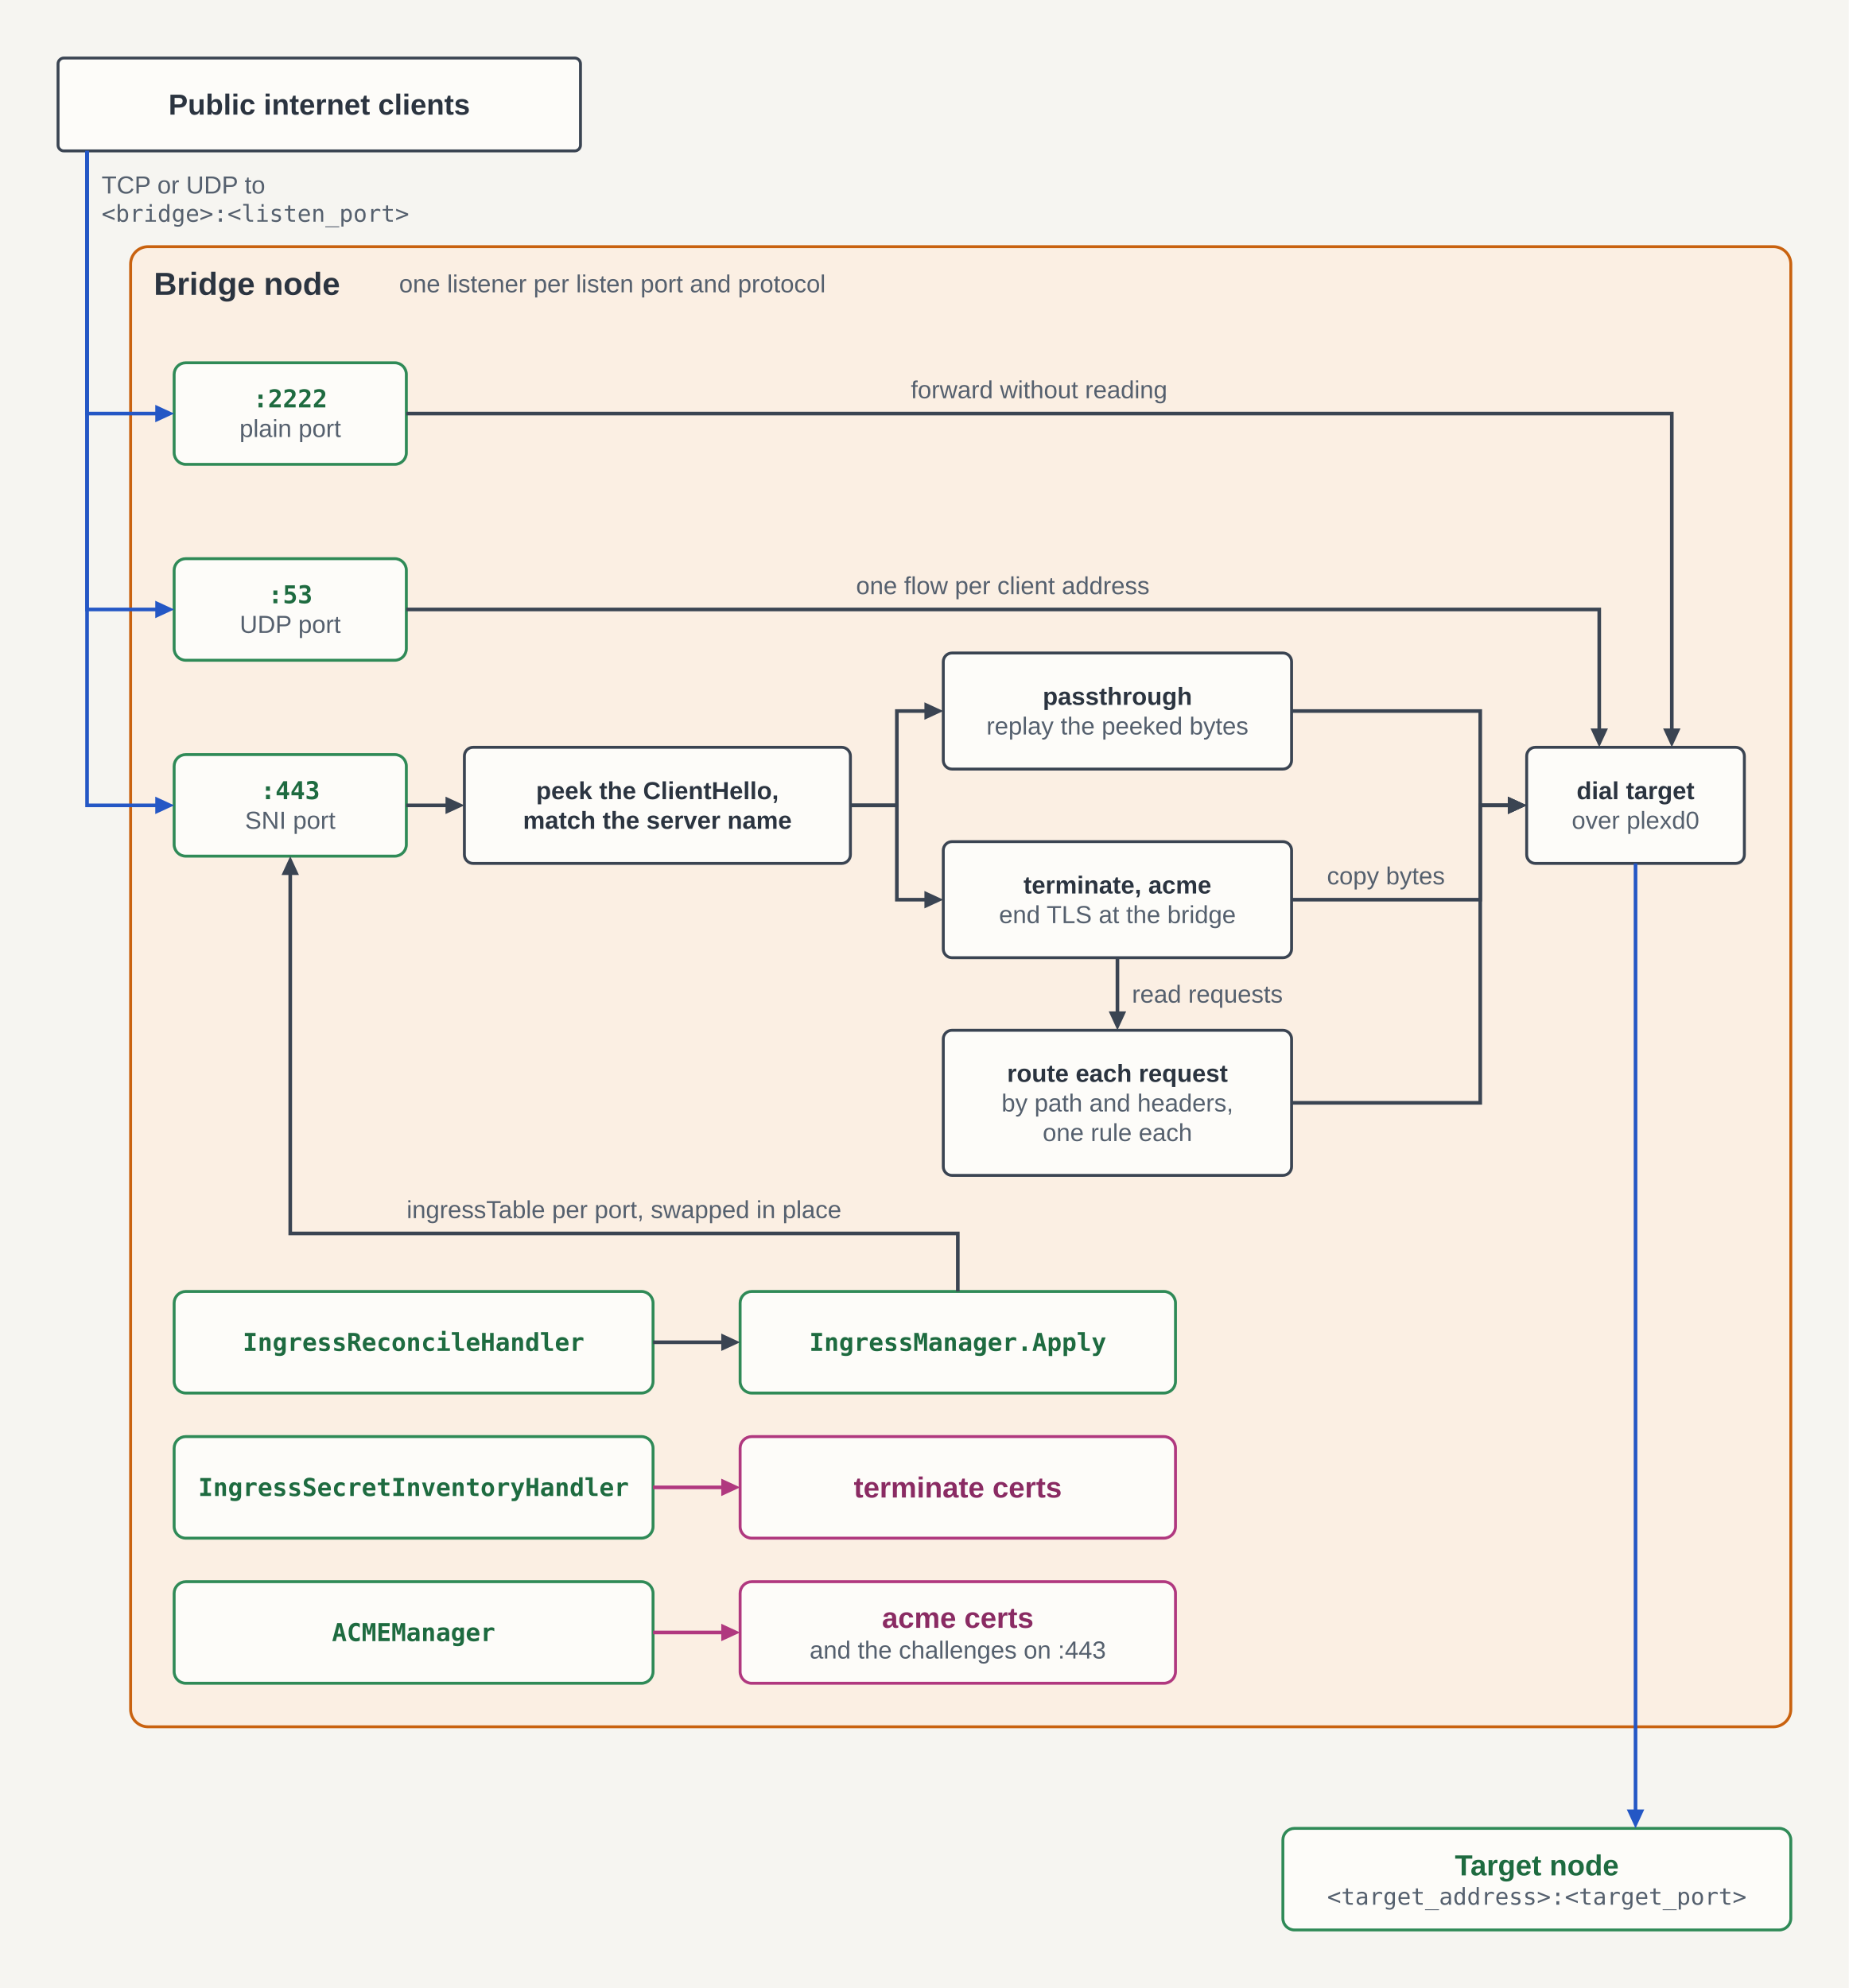
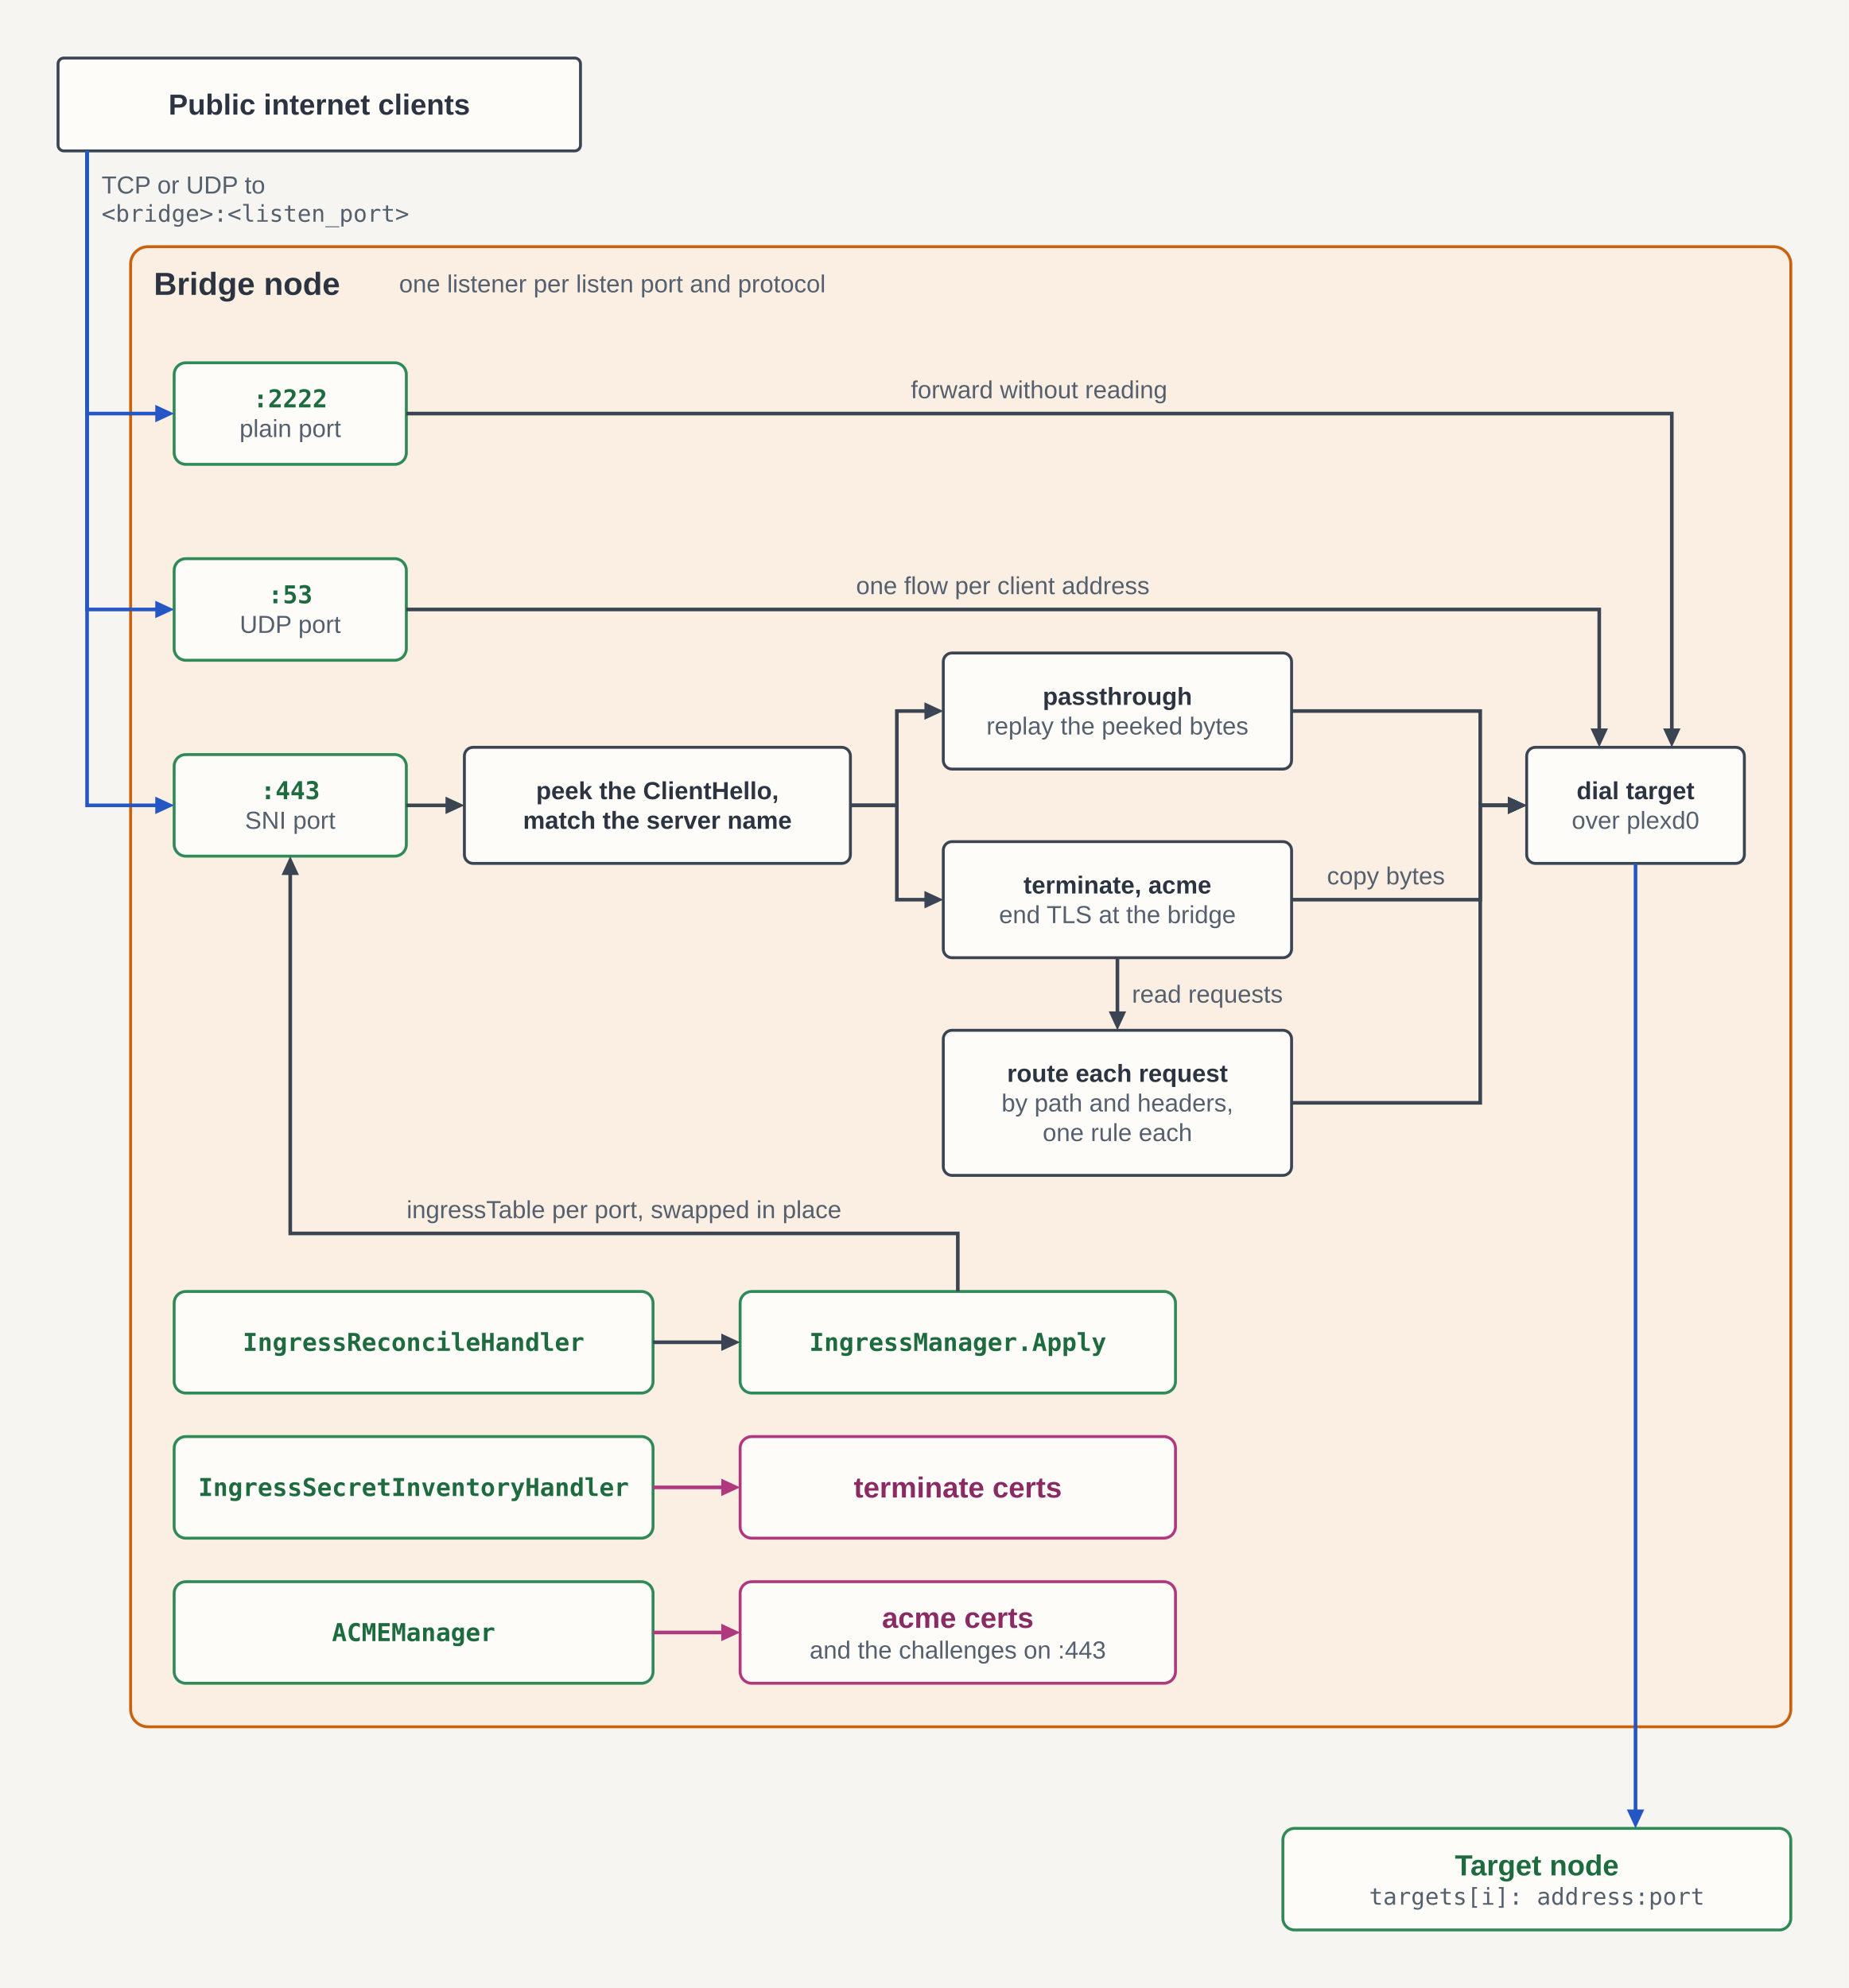
<svg xmlns="http://www.w3.org/2000/svg" width="1274" height="1370" viewBox="0 0 1274 1370" font-family="'IBM Plex Sans', Arial, Helvetica, sans-serif" role="img" aria-label="How a bridge routes a public connection to a target node">
  <rect width="1274" height="1370" fill="#F6F5F1" />
  <rect x="40" y="40" width="360" height="64" rx="4" fill="#FDFCF9" stroke="#3A4452" stroke-width="2" />
  <text x="220" y="79" font-size="20" font-weight="700" fill="#2B3440" text-anchor="middle">Public internet clients</text>
  <rect x="90" y="170" width="1144" height="1020" rx="12" fill="#FBEFE3" stroke="#C9620F" stroke-width="2" />
  <text x="106" y="203.2" font-size="22" font-weight="700" fill="#2B3440">Bridge node</text>
  <text x="275" y="201.45" font-size="17" fill="#55606E">one listener per listen port and protocol</text>
  <rect x="120" y="250" width="160" height="70" rx="8" fill="#FDFCF9" stroke="#2F8A57" stroke-width="2" />
  <text x="200" y="280.75" font-size="17" font-weight="700" font-family="'IBM Plex Mono', Menlo, Consolas, 'DejaVu Sans Mono', monospace" fill="#1E6B40" text-anchor="middle">:2222</text>
  <text x="200" y="301.15" font-size="17" fill="#55606E" text-anchor="middle">plain port</text>
  <rect x="120" y="385" width="160" height="70" rx="8" fill="#FDFCF9" stroke="#2F8A57" stroke-width="2" />
  <text x="200" y="415.75" font-size="17" font-weight="700" font-family="'IBM Plex Mono', Menlo, Consolas, 'DejaVu Sans Mono', monospace" fill="#1E6B40" text-anchor="middle">:53</text>
  <text x="200" y="436.15" font-size="17" fill="#55606E" text-anchor="middle">UDP port</text>
  <rect x="120" y="520" width="160" height="70" rx="8" fill="#FDFCF9" stroke="#2F8A57" stroke-width="2" />
  <text x="200" y="550.75" font-size="17" font-weight="700" font-family="'IBM Plex Mono', Menlo, Consolas, 'DejaVu Sans Mono', monospace" fill="#1E6B40" text-anchor="middle">:443</text>
  <text x="200" y="571.15" font-size="17" fill="#55606E" text-anchor="middle">SNI port</text>
  <polyline points="60,104 60,285 111,285" fill="none" stroke="#2457C5" stroke-width="2.5" />
  <polygon points="120,285 107,291 107,279" fill="#2457C5" />
  <polyline points="60,104 60,420 111,420" fill="none" stroke="#2457C5" stroke-width="2.5" />
  <polygon points="120,420 107,426 107,414" fill="#2457C5" />
  <polyline points="60,104 60,555 111,555" fill="none" stroke="#2457C5" stroke-width="2.5" />
  <polygon points="120,555 107,561 107,549" fill="#2457C5" />
  <text x="70" y="133.35" font-size="17" fill="#55606E">TCP or UDP to</text>
  <text x="70" y="152.8" font-size="16" font-family="'IBM Plex Mono', Menlo, Consolas, 'DejaVu Sans Mono', monospace" fill="#55606E">&lt;bridge&gt;:&lt;listen_port&gt;</text>
  <rect x="320" y="515" width="266" height="80" rx="6" fill="#FDFCF9" stroke="#3A4452" stroke-width="2" />
  <text x="453" y="550.75" font-size="17" font-weight="700" fill="#2B3440" text-anchor="middle">peek the ClientHello,</text>
  <text x="453" y="571.15" font-size="17" font-weight="700" fill="#2B3440" text-anchor="middle">match the server name</text>
  <rect x="650" y="450" width="240" height="80" rx="6" fill="#FDFCF9" stroke="#3A4452" stroke-width="2" />
  <text x="770" y="485.75" font-size="17" font-weight="700" fill="#2B3440" text-anchor="middle">passthrough</text>
  <text x="770" y="506.15" font-size="17" fill="#55606E" text-anchor="middle">replay the peeked bytes</text>
  <rect x="650" y="580" width="240" height="80" rx="6" fill="#FDFCF9" stroke="#3A4452" stroke-width="2" />
  <text x="770" y="615.75" font-size="17" font-weight="700" fill="#2B3440" text-anchor="middle">terminate, acme</text>
  <text x="770" y="636.15" font-size="17" fill="#55606E" text-anchor="middle">end TLS at the bridge</text>
  <rect x="650" y="710" width="240" height="100" rx="6" fill="#FDFCF9" stroke="#3A4452" stroke-width="2" />
  <text x="770" y="745.55" font-size="17" font-weight="700" fill="#2B3440" text-anchor="middle">route each request</text>
  <text x="770" y="765.95" font-size="17" fill="#55606E" text-anchor="middle">by path and headers,</text>
  <text x="770" y="786.35" font-size="17" fill="#55606E" text-anchor="middle">one rule each</text>
  <rect x="1052" y="515" width="150" height="80" rx="6" fill="#FDFCF9" stroke="#3A4452" stroke-width="2" />
  <text x="1127" y="550.75" font-size="17" font-weight="700" fill="#2B3440" text-anchor="middle">dial target</text>
  <text x="1127" y="571.15" font-size="17" fill="#55606E" text-anchor="middle">over plexd0</text>
  <polyline points="280,555 311,555" fill="none" stroke="#3A4452" stroke-width="2.5" />
  <polygon points="320,555 307,561 307,549" fill="#3A4452" />
  <polyline points="586,555 618,555 618,490 641,490" fill="none" stroke="#3A4452" stroke-width="2.5" />
  <polygon points="650,490 637,496 637,484" fill="#3A4452" />
  <polyline points="586,555 618,555 618,620 641,620" fill="none" stroke="#3A4452" stroke-width="2.5" />
  <polygon points="650,620 637,626 637,614" fill="#3A4452" />
  <polyline points="890,490 1020,490 1020,555 1043,555" fill="none" stroke="#3A4452" stroke-width="2.5" />
  <polygon points="1052,555 1039,561 1039,549" fill="#3A4452" />
  <polyline points="890,620 1020,620 1020,555 1043,555" fill="none" stroke="#3A4452" stroke-width="2.5" />
  <polygon points="1052,555 1039,561 1039,549" fill="#3A4452" />
  <text x="955" y="609.45" font-size="17" fill="#55606E" text-anchor="middle">copy bytes</text>
  <polyline points="770,660 770,701" fill="none" stroke="#3A4452" stroke-width="2.5" />
  <polygon points="770,710 764,697 776,697" fill="#3A4452" />
  <text x="780" y="690.95" font-size="17" fill="#55606E">read requests</text>
  <polyline points="890,760 1020,760 1020,555 1043,555" fill="none" stroke="#3A4452" stroke-width="2.5" />
  <polygon points="1052,555 1039,561 1039,549" fill="#3A4452" />
  <polyline points="280,285 1152,285 1152,506" fill="none" stroke="#3A4452" stroke-width="2.5" />
  <polygon points="1152,515 1146,502 1158,502" fill="#3A4452" />
  <text x="716" y="274.45" font-size="17" fill="#55606E" text-anchor="middle">forward without reading</text>
  <polyline points="280,420 1102,420 1102,506" fill="none" stroke="#3A4452" stroke-width="2.5" />
  <polygon points="1102,515 1096,502 1108,502" fill="#3A4452" />
  <text x="691" y="409.45" font-size="17" fill="#55606E" text-anchor="middle">one flow per client address</text>
  <rect x="120" y="890" width="330" height="70" rx="8" fill="#FDFCF9" stroke="#2F8A57" stroke-width="2" />
  <text x="285" y="930.95" font-size="17" font-weight="700" font-family="'IBM Plex Mono', Menlo, Consolas, 'DejaVu Sans Mono', monospace" fill="#1E6B40" text-anchor="middle">IngressReconcileHandler</text>
  <rect x="510" y="890" width="300" height="70" rx="8" fill="#FDFCF9" stroke="#2F8A57" stroke-width="2" />
  <text x="660" y="930.95" font-size="17" font-weight="700" font-family="'IBM Plex Mono', Menlo, Consolas, 'DejaVu Sans Mono', monospace" fill="#1E6B40" text-anchor="middle">IngressManager.Apply</text>
  <polyline points="450,925 501,925" fill="none" stroke="#3A4452" stroke-width="2.5" />
  <polygon points="510,925 497,931 497,919" fill="#3A4452" />
  <polyline points="660,890 660,850 200,850 200,599" fill="none" stroke="#3A4452" stroke-width="2.5" />
  <polygon points="200,590 206,603 194,603" fill="#3A4452" />
  <text x="430" y="839.45" font-size="17" fill="#55606E" text-anchor="middle">ingressTable per port, swapped in place</text>
  <rect x="120" y="990" width="330" height="70" rx="8" fill="#FDFCF9" stroke="#2F8A57" stroke-width="2" />
  <text x="285" y="1030.95" font-size="17" font-weight="700" font-family="'IBM Plex Mono', Menlo, Consolas, 'DejaVu Sans Mono', monospace" fill="#1E6B40" text-anchor="middle">IngressSecretInventoryHandler</text>
  <rect x="510" y="990" width="300" height="70" rx="8" fill="#FDFCF9" stroke="#B0387F" stroke-width="2" />
  <text x="660" y="1032" font-size="20" font-weight="700" fill="#8A2B63" text-anchor="middle">terminate certs</text>
  <polyline points="450,1025 501,1025" fill="none" stroke="#B0387F" stroke-width="2.5" />
  <polygon points="510,1025 497,1031 497,1019" fill="#B0387F" />
  <rect x="120" y="1090" width="330" height="70" rx="8" fill="#FDFCF9" stroke="#2F8A57" stroke-width="2" />
  <text x="285" y="1130.95" font-size="17" font-weight="700" font-family="'IBM Plex Mono', Menlo, Consolas, 'DejaVu Sans Mono', monospace" fill="#1E6B40" text-anchor="middle">ACMEManager</text>
  <rect x="510" y="1090" width="300" height="70" rx="8" fill="#FDFCF9" stroke="#B0387F" stroke-width="2" />
  <text x="660" y="1121.8" font-size="20" font-weight="700" fill="#8A2B63" text-anchor="middle">acme certs</text>
  <text x="660" y="1142.95" font-size="17" fill="#55606E" text-anchor="middle">and the challenges on :443</text>
  <polyline points="450,1125 501,1125" fill="none" stroke="#B0387F" stroke-width="2.5" />
  <polygon points="510,1125 497,1131 497,1119" fill="#B0387F" />
  <rect x="884" y="1260" width="350" height="70" rx="8" fill="#FDFCF9" stroke="#2F8A57" stroke-width="2" />
  <text x="1059" y="1292.4" font-size="20" font-weight="700" fill="#1E6B40" text-anchor="middle">Target node</text>
-   <text x="1059" y="1312.6" font-size="16" font-family="'IBM Plex Mono', Menlo, Consolas, 'DejaVu Sans Mono', monospace" fill="#55606E" text-anchor="middle">&lt;target_address&gt;:&lt;target_port&gt;</text>
+   <text x="1059" y="1312.6" font-size="16" font-family="'IBM Plex Mono', Menlo, Consolas, 'DejaVu Sans Mono', monospace" fill="#55606E" text-anchor="middle">targets[i]: address:port</text>
  <polyline points="1127,595 1127,1251" fill="none" stroke="#2457C5" stroke-width="2.5" />
  <polygon points="1127,1260 1121,1247 1133,1247" fill="#2457C5" />
</svg>
